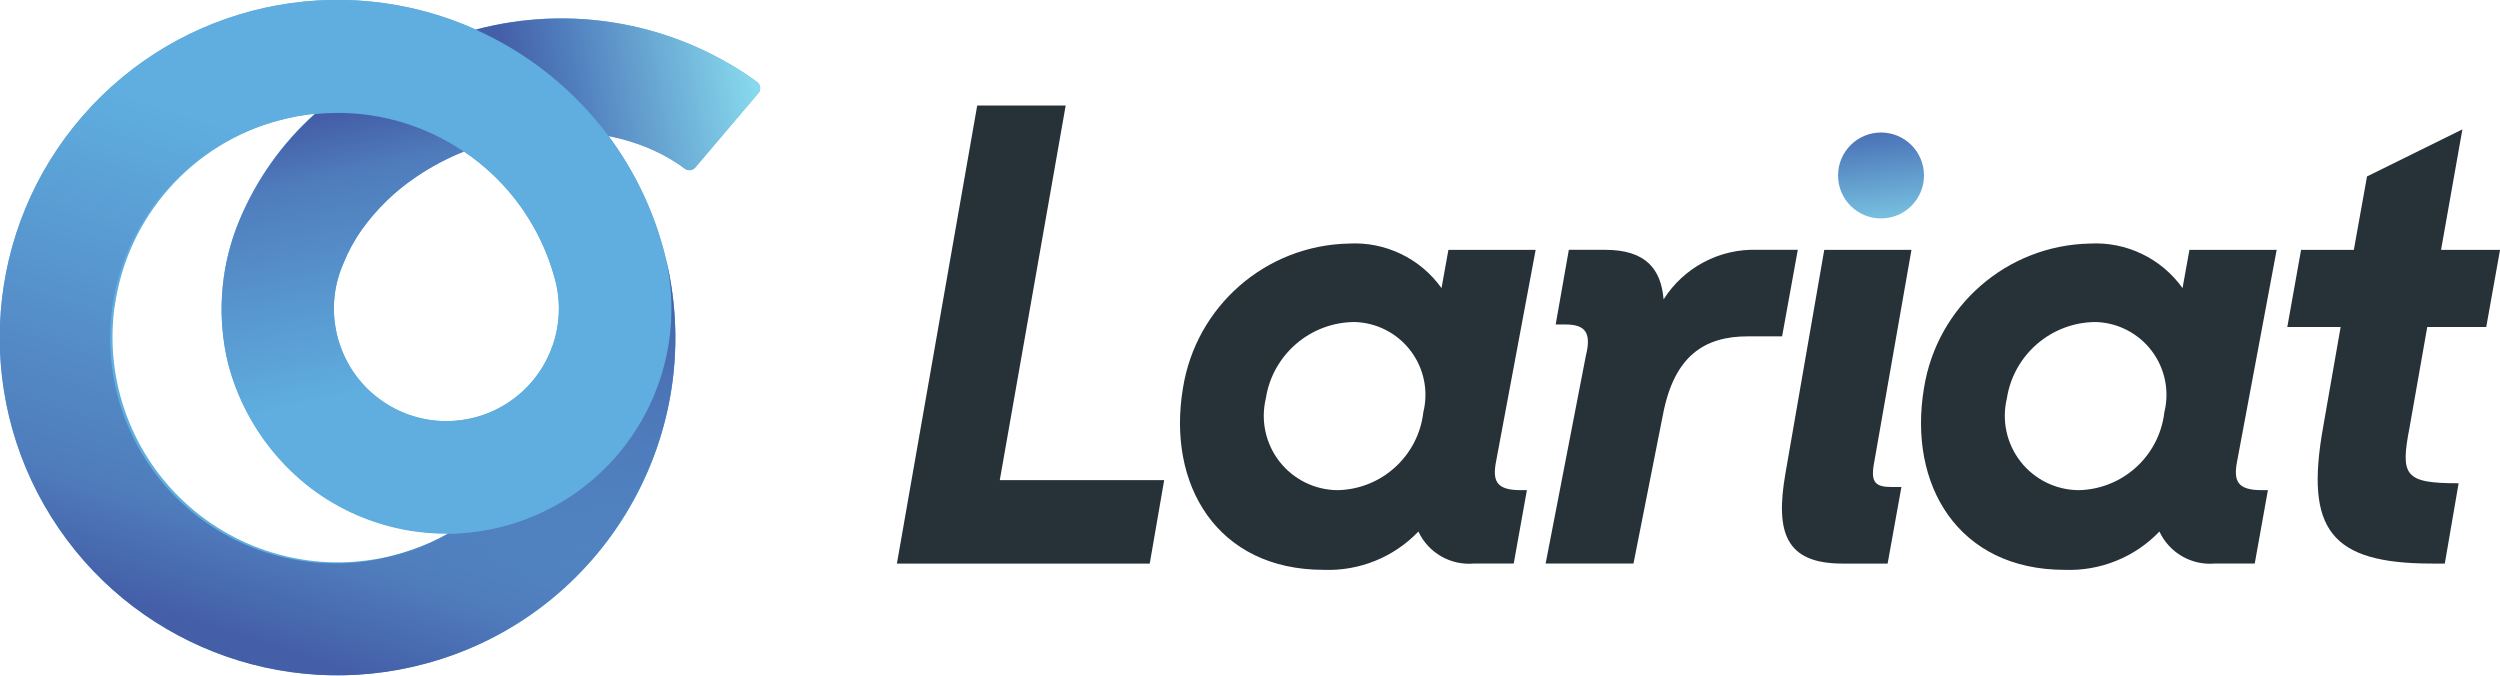
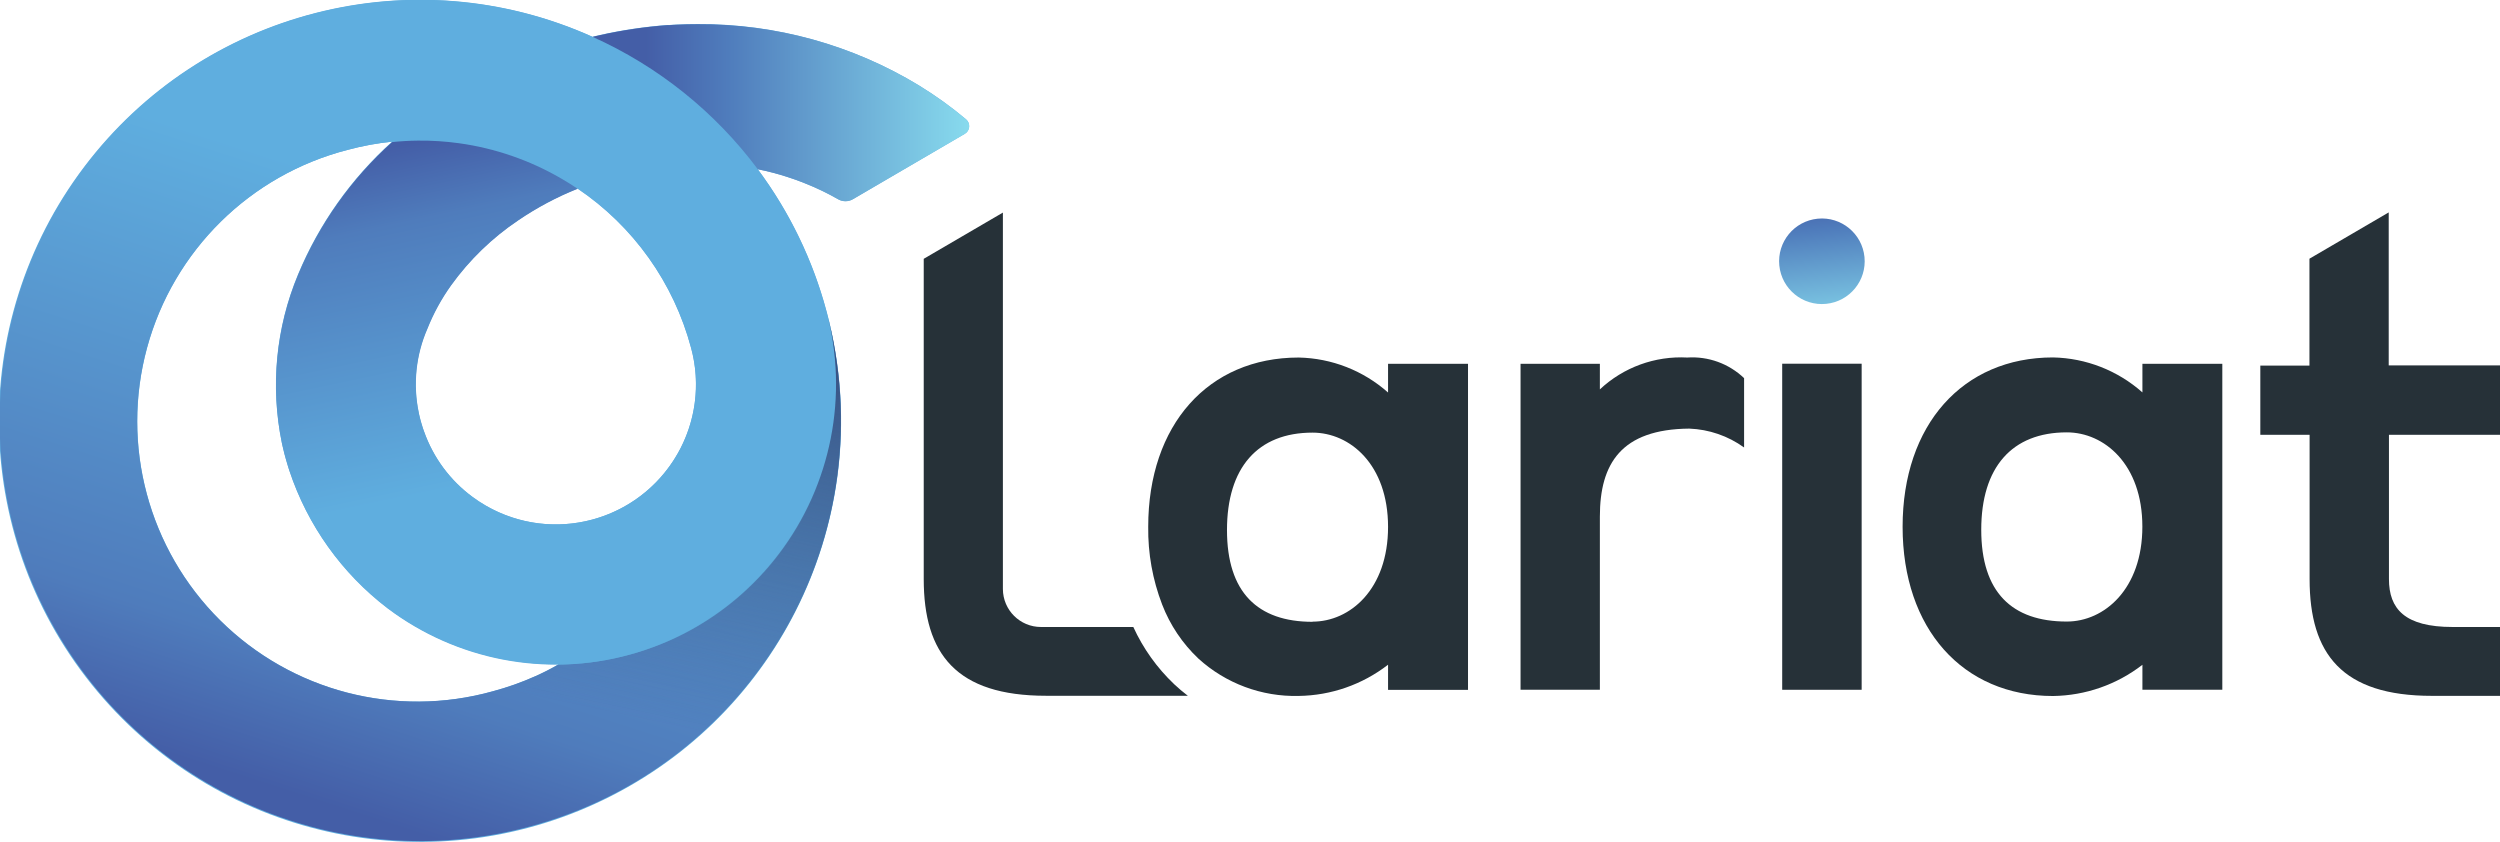
- <svg xmlns="http://www.w3.org/2000/svg" xmlns:xlink="http://www.w3.org/1999/xlink" width="118.455" height="32" viewBox="0 0 118.455 32">
+ <svg xmlns="http://www.w3.org/2000/svg" xmlns:xlink="http://www.w3.org/1999/xlink" width="95.117" height="32" viewBox="0 0 95.117 32">
  <defs>
-     <linearGradient id="linear-gradient" x1="0.356" y1="0.947" x2="0.577" y2="0.263" gradientUnits="objectBoundingBox">
+     <linearGradient id="linear-gradient" x1="0.5" y1="-0.275" x2="0.5" y2="1.363" gradientUnits="objectBoundingBox">
+       <stop offset="0" stop-color="#445ea7" />
+       <stop offset="0.248" stop-color="#4f7cbc" />
+       <stop offset="1" stop-color="#89ddef" />
+     </linearGradient>
+     <linearGradient id="linear-gradient-2" x1="0.356" y1="0.947" x2="0.577" y2="0.263" gradientUnits="objectBoundingBox">
      <stop offset="0" stop-color="#445ea7" />
      <stop offset="0.222" stop-color="#4f7cbc" />
      <stop offset="0.997" stop-color="#5faedf" />
    </linearGradient>
-     <linearGradient id="linear-gradient-2" x1="0.366" y1="-0.021" x2="0.507" y2="0.626" gradientUnits="objectBoundingBox">
+     <linearGradient id="linear-gradient-3" x1="0.366" y1="-0.021" x2="0.507" y2="0.626" gradientUnits="objectBoundingBox">
      <stop offset="0" stop-color="#445ea7" />
      <stop offset="0.222" stop-color="#4f7cbc" />
      <stop offset="0.998" stop-color="#5faedf" />
    </linearGradient>
-     <linearGradient id="linear-gradient-3" x1="0.12" y1="0.537" x2="1.008" y2="0.454" gradientUnits="objectBoundingBox">
-       <stop offset="0" stop-color="#445ea7" />
-       <stop offset="0.248" stop-color="#4f7cbc" />
-       <stop offset="1" stop-color="#89ddef" />
+     <linearGradient id="linear-gradient-4" x1="0.6" y1="-0.018" x2="0.452" y2="0.77" gradientUnits="objectBoundingBox">
+       <stop offset="0" stop-color="#364d7f" />
+       <stop offset="0.999" stop-color="#364d7f" stop-opacity="0" />
    </linearGradient>
-     <linearGradient id="linear-gradient-4" x1="0.6" y1="-0.018" x2="0.452" y2="0.77" gradientUnits="objectBoundingBox">
-       <stop offset="0" stop-color="#445ea7" />
-       <stop offset="1" stop-color="#445ea7" stop-opacity="0" />
-     </linearGradient>
-     <linearGradient id="linear-gradient-5" x1="0.5" y1="-0.275" x2="0.5" y2="1.363" xlink:href="#linear-gradient-3" />
+     <linearGradient id="linear-gradient-5" x1="0.141" y1="0.5" x2="1.017" y2="0.5" xlink:href="#linear-gradient" />
  </defs>
-   <g id="Group_38918" data-name="Group 38918" transform="translate(1853 761)">
-     <g id="Group_38904" data-name="Group 38904" transform="translate(-1853 -761)">
-       <path id="Path_37550" data-name="Path 37550" d="M99.074,261.43A15.978,15.978,0,0,0,110.336,242.1q-.029-.117-.06-.235a15.952,15.952,0,0,0-2.615-5.412,9.616,9.616,0,0,1,2.169.693,7.9,7.9,0,0,1,1.441.85h0l0,0a.364.364,0,0,0,.5-.056l2.991-3.527a.351.351,0,0,0-.057-.508l-.218-.164a15.8,15.8,0,0,0-13.116-2.334,16,16,0,1,0-2.295,30.018Zm4.17-21.973a10.587,10.587,0,0,1,1.882,3.791,5.332,5.332,0,0,1-7.817,6,5.447,5.447,0,0,1-.5-.33,5.277,5.277,0,0,1-1.85-2.494l-.022-.062c-.006-.016-.011-.032-.017-.049s-.018-.056-.027-.084l-.021-.069c-.006-.018-.011-.036-.016-.054l-.009-.03-.018-.064-.017-.065-.008-.031c0-.018-.009-.036-.013-.055l-.016-.071c-.005-.024-.011-.048-.016-.073a5.28,5.28,0,0,1,.326-3.205v0a7.787,7.787,0,0,1,.9-1.648,10.064,10.064,0,0,1,2.559-2.478,11.867,11.867,0,0,1,2.257-1.2A10.6,10.6,0,0,1,103.244,239.457Zm-18.986,5.087a10.65,10.65,0,0,1,7.807-8.837,10.75,10.75,0,0,1,1.678-.311,14.037,14.037,0,0,0-3.575,5.043l0,0a10.925,10.925,0,0,0-.62,6.409c.007.035.015.069.022.1s.016.072.025.107q.02.085.041.169l.013.052.027.1.028.1.015.052q.024.084.049.167l.032.105c.01.034.021.067.032.1a10.925,10.925,0,0,0,3.741,5.241l0,0a10.67,10.67,0,0,0,6.5,2.136q-.43.243-.883.445a10.744,10.744,0,0,1-1.608.57,10.673,10.673,0,0,1-13.327-11.765Z" transform="translate(-78.825 -230.009)" fill="#5faedf" />
-       <path id="Path_37551" data-name="Path 37551" d="M98.965,261.46a16,16,0,1,1,2.4-30.048q-.232.056-.465.118a17.191,17.191,0,0,0-7.162,3.867,10.75,10.75,0,0,0-1.678.311,10.664,10.664,0,1,0,5.52,20.6,10.755,10.755,0,0,0,1.608-.57q.453-.2.883-.445a10.666,10.666,0,0,0,10.2-13.426A16,16,0,0,1,98.965,261.46Z" transform="translate(-78.825 -230.009)" fill="url(#linear-gradient)" />
-       <path id="Path_37552" data-name="Path 37552" d="M223.61,261.428a12.825,12.825,0,0,1-1.532.313,11.877,11.877,0,0,1-2.558.085,10.064,10.064,0,0,1-3.455-.867,7.812,7.812,0,0,1-1.6-.972,5.444,5.444,0,0,0,.5.33,5.332,5.332,0,0,0,7.817-6,10.612,10.612,0,0,0-4.325-6.073q-.314-.211-.644-.4a10.636,10.636,0,0,0-3.868-1.332,10.5,10.5,0,0,0-1.56-.1q-.494,0-.987.056a17.191,17.191,0,0,1,7.162-3.867q.233-.062.465-.118a15.957,15.957,0,0,1,8.907,10.456,10.613,10.613,0,0,1-.364,6.633q-.11.079-.222.156A12.2,12.2,0,0,1,223.61,261.428Z" transform="translate(-196.486 -241.079)" fill="#5faedf" />
-       <path id="Path_37553" data-name="Path 37553" d="M185.5,296.984a10.634,10.634,0,0,1-9.16-1.77l0,0a10.925,10.925,0,0,1-3.741-5.241c-.011-.034-.022-.067-.032-.1l-.032-.105q-.025-.083-.049-.167l-.015-.052-.028-.1-.027-.1-.013-.052q-.021-.085-.041-.169c-.009-.036-.017-.072-.025-.107s-.015-.069-.022-.1a10.925,10.925,0,0,1,.62-6.409l0,0a14.037,14.037,0,0,1,3.575-5.043q.493-.052.987-.056a10.494,10.494,0,0,1,1.56.1,10.636,10.636,0,0,1,3.868,1.332q.33.191.644.4a11.872,11.872,0,0,0-2.258,1.2,10.066,10.066,0,0,0-2.559,2.478,7.788,7.788,0,0,0-.9,1.648v0a5.28,5.28,0,0,0-.326,3.205c0,.024.01.048.016.073l.016.071c0,.019.009.037.013.055l.008.031.017.065.018.064.009.03c.005.018.01.036.016.054l.021.069c.009.028.018.056.027.084s.011.033.017.049l.022.062a5.277,5.277,0,0,0,1.85,2.494,7.811,7.811,0,0,0,1.6.972,10.065,10.065,0,0,0,3.455.867,11.879,11.879,0,0,0,2.558-.085,12.819,12.819,0,0,0,1.532-.313,12.194,12.194,0,0,0,3.74-1.7q.112-.077.222-.156A10.647,10.647,0,0,1,185.5,296.984Z" transform="translate(-161.591 -272.063)" fill="url(#linear-gradient-2)" />
-       <path id="Path_37554" data-name="Path 37554" d="M292.573,241.589a.351.351,0,0,0-.057-.508l-.218-.164a15.8,15.8,0,0,0-13.116-2.334,16.033,16.033,0,0,1,6.292,5.044,9.617,9.617,0,0,1,2.169.693,7.9,7.9,0,0,1,1.441.85h0l0,0a.364.364,0,0,0,.5-.056Z" transform="translate(-256.638 -237.179)" fill="url(#linear-gradient-3)" />
-       <path id="Path_37555" data-name="Path 37555" d="M208.01,350.12a10.592,10.592,0,0,0,4.224-.267,10.755,10.755,0,0,0,1.608-.57q.453-.2.883-.445a10.666,10.666,0,0,0,10.2-13.426A16,16,0,0,1,213.614,355" transform="translate(-193.474 -323.553)" fill="url(#linear-gradient-4)" />
+   <g id="Group_39037" data-name="Group 39037" transform="translate(-77.211 -226.389)">
+     <g id="Group_39034" data-name="Group 39034" transform="translate(112.355 234.473)">
+       <circle id="Ellipse_13" data-name="Ellipse 13" cx="1.628" cy="1.628" r="1.628" transform="translate(32.393 0.397) rotate(-5.655)" fill="url(#linear-gradient)" />
+       <path id="Path_37977" data-name="Path 37977" d="M474.625,347.5v1.092a5.28,5.28,0,0,0-3.4-1.331c-3.444,0-5.725,2.566-5.725,6.438a7.945,7.945,0,0,0,.53,2.96,5.616,5.616,0,0,0,1.377,2.054,5.469,5.469,0,0,0,3.818,1.423,5.676,5.676,0,0,0,3.4-1.188v.956h3.042V347.5Zm-2.873,9.816c-2.091,0-3.255-1.122-3.255-3.492s1.164-3.706,3.255-3.706c1.425,0,2.873,1.212,2.873,3.587s-1.449,3.605-2.876,3.605Z" transform="translate(-456.958 -341.742)" fill="#263138" />
+       <path id="Path_37978" data-name="Path 37978" d="M597.822,349.965c-2.589.024-3.4,1.331-3.4,3.346V359.9h-3.018V347.5h3.018v.973a4.507,4.507,0,0,1,3.326-1.212,2.855,2.855,0,0,1,2.161.784v2.638A3.814,3.814,0,0,0,597.822,349.965Z" transform="translate(-568.696 -341.742)" fill="#263138" />
+       <path id="Path_37979" data-name="Path 37979" d="M679.844,349.376h3.023v12.406h-3.023Z" transform="translate(-647.181 -343.622)" fill="#263138" />
+       <path id="Path_37980" data-name="Path 37980" d="M726.283,347.257a5.287,5.287,0,0,1,3.4,1.331V347.5h3.04V359.9h-3.04v-.949a5.683,5.683,0,0,1-3.4,1.188c-3.444,0-5.724-2.566-5.724-6.438S722.839,347.257,726.283,347.257Zm.523,10.049c1.425,0,2.875-1.235,2.875-3.611s-1.45-3.587-2.875-3.587c-2.091,0-3.255,1.331-3.255,3.706S724.715,357.306,726.806,357.306Z" transform="translate(-683.315 -341.742)" fill="#263138" />
+       <path id="Path_37981" data-name="Path 37981" d="M399.607,316.662l-5.3,0h-.092c-3.421,0-4.656-1.591-4.656-4.442V300.037l3.012-1.759V312.6a1.448,1.448,0,0,0,1.45,1.445h3.512a7.029,7.029,0,0,0,1.551,2.173l.009.009A6.659,6.659,0,0,0,399.607,316.662Z" transform="translate(-389.558 -298.274)" fill="#263138" />
+       <path id="Path_37982" data-name="Path 37982" d="M850.62,306.7v-2.642h-4.235v-5.82h0L843.369,300v4.067H841.5V306.7h1.875v5.49c0,2.851,1.235,4.442,4.656,4.442h2.592v-2.62h-1.806c-1.823,0-2.423-.689-2.423-1.823V306.7Z" transform="translate(-790.646 -298.241)" fill="#263138" />
    </g>
-     <g id="Group_38905" data-name="Group 38905" transform="translate(-1810.503 -756)">
-       <path id="Path_37556" data-name="Path 37556" d="M425.592,274.261h4.192l-3.122,17.749h7.789l-.684,3.954H421.787Z" transform="translate(-421.787 -274.261)" fill="#263138" />
-       <path id="Path_37557" data-name="Path 37557" d="M545.436,341.322a8.122,8.122,0,0,1,7.849-6.838,5.048,5.048,0,0,1,4.4,2.111l.327-1.813h4.133L560.271,344.8c-.178.922,0,1.367,1.159,1.367h.3l-.624,3.478h-1.9a2.643,2.643,0,0,1-2.616-1.516,5.908,5.908,0,0,1-4.489,1.814C547.042,349.943,544.663,345.9,545.436,341.322Zm11.386,1.16a3.451,3.451,0,0,0-3.241-4.281,4.279,4.279,0,0,0-4.222,3.627,3.523,3.523,0,0,0,3.389,4.34A4.173,4.173,0,0,0,556.823,342.481Z" transform="translate(-531.88 -327.943)" fill="#263138" />
-       <path id="Path_37558" data-name="Path 37558" d="M706.729,342.245c.268-1.07,0-1.487-.951-1.487H705.3l.624-3.538h1.724c1.932,0,2.646.922,2.765,2.349a5.055,5.055,0,0,1,4.459-2.349h1.9l-.743,4.1H714.4c-2.051,0-3.478.922-4.013,3.687l-1.4,7.076h-4.162Z" transform="translate(-674.086 -330.383)" fill="#263138" />
-       <path id="Path_37559" data-name="Path 37559" d="M808.06,347.835l1.843-10.614h4.132l-1.784,10.168c-.148.862.089,1.07.862,1.07h.446l-.654,3.627h-2.141C808.06,352.086,807.584,350.6,808.06,347.835Z" transform="translate(-765.963 -330.383)" fill="#263138" />
-       <path id="Path_37560" data-name="Path 37560" d="M868.713,341.322a8.122,8.122,0,0,1,7.849-6.838,5.049,5.049,0,0,1,4.4,2.111l.327-1.813h4.133L883.548,344.8c-.178.922,0,1.367,1.159,1.367h.3l-.624,3.478h-1.9a2.642,2.642,0,0,1-2.616-1.516,5.909,5.909,0,0,1-4.489,1.814C870.318,349.943,867.94,345.9,868.713,341.322Zm11.386,1.16a3.451,3.451,0,0,0-3.24-4.281,4.279,4.279,0,0,0-4.222,3.627,3.523,3.523,0,0,0,3.389,4.34A4.173,4.173,0,0,0,880.1,342.481Z" transform="translate(-820.046 -327.943)" fill="#263138" />
-       <path id="Path_37561" data-name="Path 37561" d="M1029.032,290.372h2.5l.624-3.478,4.519-2.23s-.476,2.705-1.011,5.708h2.795l-.654,3.657h-2.795c-.446,2.5-.8,4.578-.833,4.727-.446,2.319-.268,2.676,2.319,2.676l-.654,3.805h-.595c-4.816,0-6.035-1.605-5.173-6.451l.832-4.757h-2.527Z" transform="translate(-962.499 -283.534)" fill="#263138" />
-       <circle id="Ellipse_1" data-name="Ellipse 1" cx="2.036" cy="2.036" r="2.036" transform="translate(44.403 1.489) rotate(-5.655)" fill="url(#linear-gradient-5)" />
+     <g id="Group_39036" data-name="Group 39036" transform="translate(77.21 226.389)">
+       <path id="Path_37983" data-name="Path 37983" d="M112.185,229.646l-.01-.007a16.044,16.044,0,0,0-8.418-2.334c-.272,0-.541.007-.809.019-.089,0-.178.009-.267.016l-.073,0a17.9,17.9,0,0,0-2.594.386l-.037.009-.153.035-.069.018h0a16.02,16.02,0,1,0,8.968,10.692c-.019-.078-.039-.156-.061-.234a15.933,15.933,0,0,0-2.615-5.413l-.006-.007a10.152,10.152,0,0,1,1.113.29l.044.015c.06.019.12.038.18.06l.1.035c.074.026.147.053.221.082.048.018.1.038.144.057a9.808,9.808,0,0,1,1.26.606.557.557,0,0,0,.557-.005l1.581-.924,2.676-1.563a.338.338,0,0,0,.048-.55A14.577,14.577,0,0,0,112.185,229.646ZM97.578,252.119a10.812,10.812,0,0,1-1.608.57,10.664,10.664,0,1,1-5.52-20.6,10.852,10.852,0,0,1,1.678-.311,14.065,14.065,0,0,0-3.575,5.043s0,0,0,0a10.917,10.917,0,0,0-.62,6.409c.007.035.015.069.023.1s.016.071.025.107c.012.056.027.113.041.169l.013.053.027.1c.009.035.019.07.028.1l.015.052c.016.056.033.111.05.167.01.036.021.071.032.106l.033.1a10.929,10.929,0,0,0,3.741,5.241l0,0a10.675,10.675,0,0,0,6.5,2.136Q98.031,251.918,97.578,252.119Zm5.4-8.445a5.332,5.332,0,0,1-7.284,1.951,5.487,5.487,0,0,1-.505-.33,5.27,5.27,0,0,1-1.849-2.495c-.008-.02-.016-.04-.023-.062l-.017-.048-.027-.084c-.007-.022-.015-.046-.021-.07s-.011-.036-.016-.054-.006-.02-.009-.03-.012-.043-.018-.064l-.017-.064-.007-.032c0-.018-.01-.036-.014-.055l-.017-.07c0-.025-.01-.048-.015-.073a5.276,5.276,0,0,1,.325-3.2l0,0a7.793,7.793,0,0,1,.9-1.648,10.066,10.066,0,0,1,2.559-2.478,11.823,11.823,0,0,1,2.258-1.205,10.605,10.605,0,0,1,4.324,6.073A5.3,5.3,0,0,1,102.979,243.675Z" transform="translate(-77.21 -226.389)" fill="#5faedf" />
+       <g id="Group_39035" data-name="Group 39035" transform="translate(0 0)">
+         <path id="Path_37984" data-name="Path 37984" d="M97.353,257.84a16,16,0,1,1,2.4-30.048q-.232.056-.465.118a17.191,17.191,0,0,0-7.162,3.867,10.756,10.756,0,0,0-1.678.311,10.664,10.664,0,1,0,5.52,20.6,10.748,10.748,0,0,0,1.608-.57q.453-.2.883-.445a10.666,10.666,0,0,0,10.2-13.426A16,16,0,0,1,97.353,257.84Z" transform="translate(-77.213 -226.389)" fill="url(#linear-gradient-2)" />
+         <path id="Path_37985" data-name="Path 37985" d="M222,257.808a12.831,12.831,0,0,1-1.532.313,11.876,11.876,0,0,1-2.558.085,10.063,10.063,0,0,1-3.455-.867,7.818,7.818,0,0,1-1.6-.972,5.446,5.446,0,0,0,.5.33,5.332,5.332,0,0,0,7.817-6,10.611,10.611,0,0,0-4.325-6.073q-.314-.211-.644-.4a10.637,10.637,0,0,0-3.868-1.332,10.5,10.5,0,0,0-1.56-.1q-.494,0-.987.056a17.191,17.191,0,0,1,7.162-3.867q.233-.062.465-.118a15.958,15.958,0,0,1,8.907,10.456,10.613,10.613,0,0,1-.364,6.633q-.11.079-.222.156A12.2,12.2,0,0,1,222,257.808Z" transform="translate(-194.874 -237.459)" fill="#5faedf" />
+         <path id="Path_37986" data-name="Path 37986" d="M183.89,293.364a10.634,10.634,0,0,1-9.16-1.77l0,0a10.924,10.924,0,0,1-3.741-5.241c-.011-.033-.022-.067-.032-.1l-.032-.105q-.025-.083-.049-.167l-.015-.052-.028-.1-.027-.1-.013-.052q-.021-.085-.041-.169c-.008-.036-.017-.072-.025-.107s-.015-.069-.022-.1a10.923,10.923,0,0,1,.62-6.409l0,0a14.04,14.04,0,0,1,3.575-5.043q.493-.052.987-.056a10.5,10.5,0,0,1,1.56.1,10.637,10.637,0,0,1,3.868,1.332q.331.191.644.4a11.875,11.875,0,0,0-2.257,1.2,10.068,10.068,0,0,0-2.559,2.478,7.8,7.8,0,0,0-.9,1.648v0a5.279,5.279,0,0,0-.326,3.205c0,.024.01.048.016.073l.016.071c0,.018.009.037.013.055l.008.031.017.065.018.064.009.03c.005.018.01.036.016.054l.021.069c.009.028.018.056.027.084s.011.033.017.049l.022.062a5.277,5.277,0,0,0,1.85,2.494,7.817,7.817,0,0,0,1.6.972,10.063,10.063,0,0,0,3.455.867,11.876,11.876,0,0,0,2.558-.085,12.83,12.83,0,0,0,1.532-.313,12.2,12.2,0,0,0,3.74-1.7q.112-.077.222-.156A10.648,10.648,0,0,1,183.89,293.364Z" transform="translate(-159.979 -268.443)" fill="url(#linear-gradient-3)" />
+         <path id="Path_37987" data-name="Path 37987" d="M212,351.384a15.982,15.982,0,0,0,11.311-19.591,10.674,10.674,0,0,1-10.2,13.426q-.43.243-.883.445a10.746,10.746,0,0,1-1.608.57,10.6,10.6,0,0,1-4.224.267" transform="translate(-191.862 -319.933)" fill="url(#linear-gradient-4)" />
+         <path id="Path_37988" data-name="Path 37988" d="M291.8,238.164a.338.338,0,0,1-.048.55l-2.676,1.563-1.581.924a.557.557,0,0,1-.557.005,9.807,9.807,0,0,0-1.26-.606c-.047-.019-.1-.039-.144-.057-.073-.029-.146-.056-.221-.082l-.1-.035c-.06-.021-.12-.04-.18-.06l-.044-.015a10.153,10.153,0,0,0-1.113-.29,16.028,16.028,0,0,0-6.284-5.036l.069-.018.153-.035.037-.009a17.9,17.9,0,0,1,2.594-.386l.073,0c.089-.007.178-.011.267-.016.268-.012.537-.019.809-.019a16.044,16.044,0,0,1,8.418,2.334l.01.007A14.575,14.575,0,0,1,291.8,238.164Z" transform="translate(-255.042 -233.621)" fill="url(#linear-gradient-5)" />
+       </g>
    </g>
  </g>
</svg>
